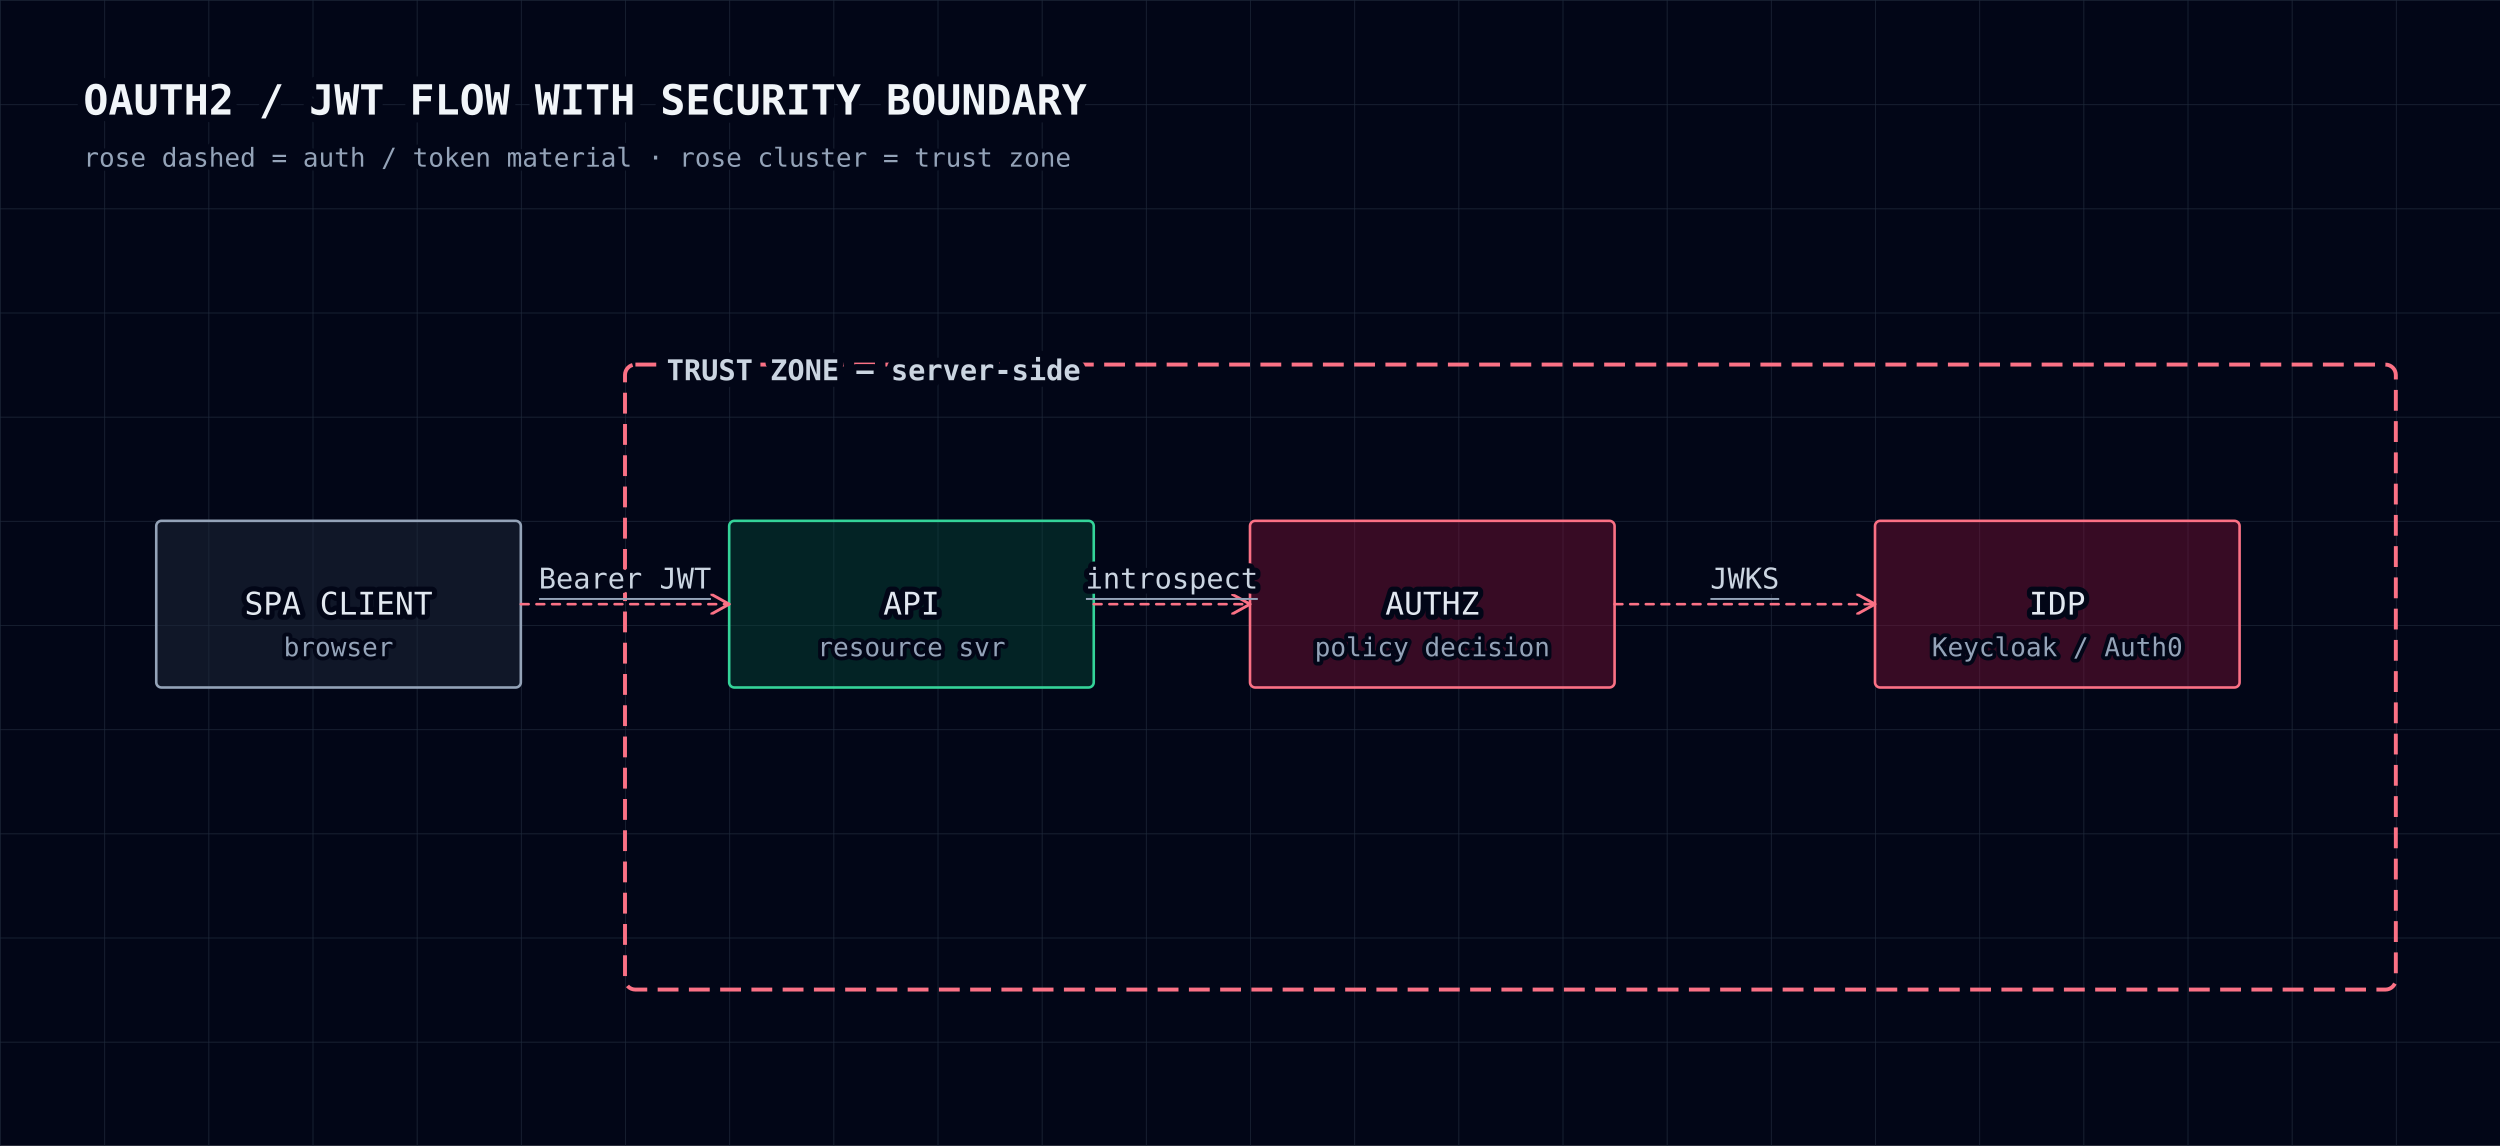
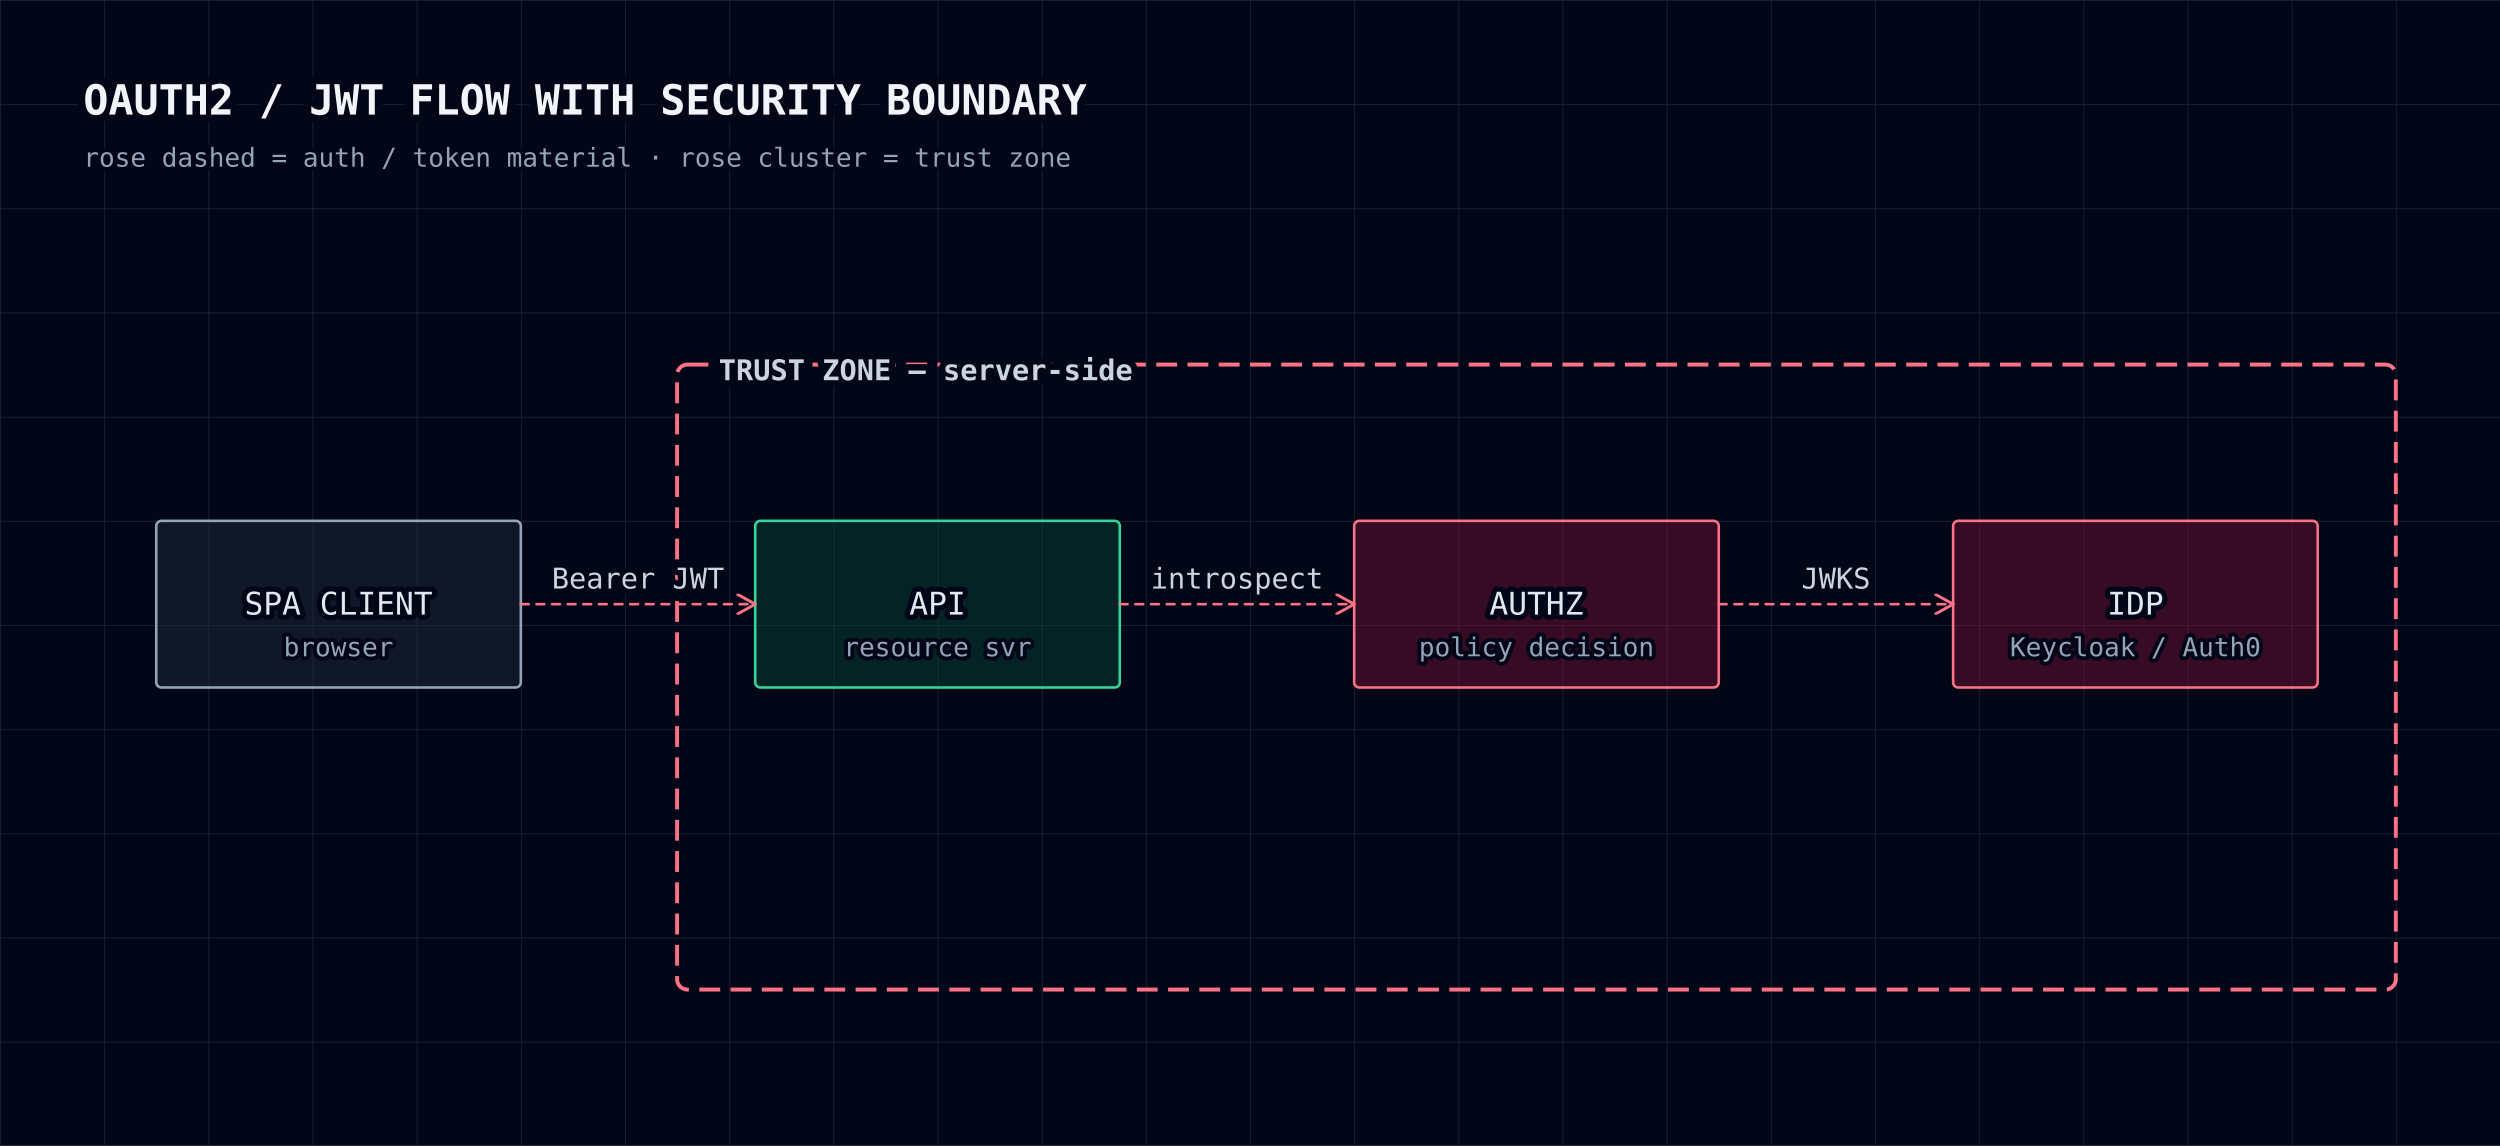
<svg xmlns="http://www.w3.org/2000/svg" viewBox="0 0 960 440">
  <defs>
    <pattern id="grid" width="40" height="40" patternUnits="userSpaceOnUse">
      <path d="M40 0 L0 0 0 40" fill="none" stroke="#1e293b" stroke-width="0.5" />
    </pattern>
    <marker id="ah-cyan" viewBox="0 0 10 10" markerWidth="8" markerHeight="8" refX="9" refY="5" orient="auto" markerUnits="strokeWidth">
      <path d="M0,0 L9,5 L0,10" fill="none" stroke="#22d3ee" stroke-width="1.4" stroke-linecap="round" stroke-linejoin="round" />
    </marker>
    <marker id="ah-emerald" viewBox="0 0 10 10" markerWidth="8" markerHeight="8" refX="9" refY="5" orient="auto" markerUnits="strokeWidth">
      <path d="M0,0 L9,5 L0,10" fill="none" stroke="#34d399" stroke-width="1.4" stroke-linecap="round" stroke-linejoin="round" />
    </marker>
    <marker id="ah-violet" viewBox="0 0 10 10" markerWidth="8" markerHeight="8" refX="9" refY="5" orient="auto" markerUnits="strokeWidth">
      <path d="M0,0 L9,5 L0,10" fill="none" stroke="#a78bfa" stroke-width="1.4" stroke-linecap="round" stroke-linejoin="round" />
    </marker>
    <marker id="ah-rose" viewBox="0 0 10 10" markerWidth="8" markerHeight="8" refX="9" refY="5" orient="auto" markerUnits="strokeWidth">
      <path d="M0,0 L9,5 L0,10" fill="none" stroke="#fb7185" stroke-width="1.4" stroke-linecap="round" stroke-linejoin="round" />
    </marker>
    <marker id="ah-amber" viewBox="0 0 10 10" markerWidth="8" markerHeight="8" refX="9" refY="5" orient="auto" markerUnits="strokeWidth">
      <path d="M0,0 L9,5 L0,10" fill="none" stroke="#fbbf24" stroke-width="1.4" stroke-linecap="round" stroke-linejoin="round" />
    </marker>
    <marker id="ah-slate" viewBox="0 0 10 10" markerWidth="8" markerHeight="8" refX="9" refY="5" orient="auto" markerUnits="strokeWidth">
      <path d="M0,0 L9,5 L0,10" fill="none" stroke="#94a3b8" stroke-width="1.4" stroke-linecap="round" stroke-linejoin="round" />
    </marker>
-     <marker id="end-tri-open" viewBox="0 0 10 10" markerWidth="9" markerHeight="9" refX="9" refY="5" orient="auto" markerUnits="strokeWidth">
-       <path d="M0,0 L9,5 L0,10 Z" fill="#020617" stroke="#94a3b8" stroke-width="1.2" />
-     </marker>
-     <marker id="end-diamond-filled" viewBox="0 0 10 10" markerWidth="10" markerHeight="8" refX="9" refY="5" orient="auto" markerUnits="strokeWidth">
-       <path d="M0,5 L5,0 L10,5 L5,10 Z" fill="#94a3b8" stroke="#94a3b8" stroke-width="1" />
-     </marker>
-     <marker id="end-diamond-open" viewBox="0 0 10 10" markerWidth="10" markerHeight="8" refX="9" refY="5" orient="auto" markerUnits="strokeWidth">
-       <path d="M0,5 L5,0 L10,5 L5,10 Z" fill="#020617" stroke="#94a3b8" stroke-width="1" />
-     </marker>
-     <marker id="end-dot" viewBox="0 0 10 10" markerWidth="6" markerHeight="6" refX="5" refY="5" orient="auto" markerUnits="strokeWidth">
-       <circle cx="5" cy="5" r="3" fill="#94a3b8" />
-     </marker>
  </defs>
  <style>text{paint-order:stroke fill;stroke:#020617;stroke-width:4;stroke-linejoin:round;stroke-linecap:round;fill:#e2e8f0;font-size:12px;font-family:'JetBrains Mono',ui-monospace,monospace;}text.title{stroke-width:6;font-size:16px;font-weight:700;fill:#f1f5f9;}text.sub{stroke-width:3;font-size:10px;fill:#94a3b8;}text.lbl{font-size:11px;fill:#cbd5e1;}text.cluster{stroke-width:5;font-size:11px;font-weight:600;fill:#cbd5e1;}rect.component{transition:filter 220ms ease;cursor:pointer;}rect.component:hover{filter:drop-shadow(0 0 8px var(--glow,rgba(255,255,255,0.2)));}rect.cyan{--glow:rgba(34,211,238,0.5);}rect.emerald{--glow:rgba(52,211,153,0.5);}rect.violet{--glow:rgba(167,139,250,0.5);}rect.rose{--glow:rgba(251,113,133,0.5);}rect.amber{--glow:rgba(251,191,36,0.5);}rect.slate{--glow:rgba(148,163,184,0.4);}</style>
  <rect width="960" height="440" fill="#020617" />
  <rect width="960" height="440" fill="url(#grid)" />
  <text class="title" x="32" y="44">OAUTH2 / JWT FLOW WITH SECURITY BOUNDARY</text>
  <text class="sub" x="32" y="64">rose dashed = auth / token material · rose cluster = trust zone</text>
-   <rect x="240" y="140" width="680" height="240" rx="4" fill="none" stroke="#fb7185" stroke-width="1.5" stroke-dasharray="8,4" />
-   <text class="cluster" x="256" y="146">TRUST ZONE — server-side</text>
+   <rect x="260" y="140" width="660" height="240" rx="4" fill="none" stroke="#fb7185" stroke-width="1.5" stroke-dasharray="8,4" />
+   <text class="cluster" x="276" y="146">TRUST ZONE — server-side</text>
  <rect class="component slate" x="60" y="200" width="140" height="64" rx="2" fill="rgba(30,41,59,0.5)" stroke="#94a3b8" stroke-width="1" />
  <text x="130" y="236" text-anchor="middle">SPA CLIENT</text>
  <text class="sub" x="130" y="252" text-anchor="middle">browser</text>
-   <rect class="component emerald" x="280" y="200" width="140" height="64" rx="2" fill="rgba(6,78,59,0.4)" stroke="#34d399" stroke-width="1" />
-   <text x="350" y="236" text-anchor="middle">API</text>
-   <text class="sub" x="350" y="252" text-anchor="middle">resource svr</text>
-   <rect class="component rose" x="480" y="200" width="140" height="64" rx="2" fill="rgba(136,19,55,0.4)" stroke="#fb7185" stroke-width="1" />
-   <text x="550" y="236" text-anchor="middle">AUTHZ</text>
-   <text class="sub" x="550" y="252" text-anchor="middle">policy decision</text>
-   <rect class="component rose" x="720" y="200" width="140" height="64" rx="2" fill="rgba(136,19,55,0.4)" stroke="#fb7185" stroke-width="1" />
-   <text x="790" y="236" text-anchor="middle">IDP</text>
-   <text class="sub" x="790" y="252" text-anchor="middle">Keycloak / Auth0</text>
-   <path d="M200,232 H280" fill="none" stroke="#fb7185" stroke-width="1.0" stroke-dasharray="3,3" stroke-linecap="round" stroke-linejoin="round" marker-end="url(#ah-rose)" />
-   <text class="lbl" x="240" y="226" text-anchor="middle">Bearer JWT</text>
-   <line x1="207.0" y1="230" x2="273.0" y2="230" stroke="#94a3b8" stroke-width="0.75" />
-   <path d="M420,232 H480" fill="none" stroke="#fb7185" stroke-width="1.0" stroke-dasharray="3,3" stroke-linecap="round" stroke-linejoin="round" marker-end="url(#ah-rose)" />
-   <text class="lbl" x="450" y="226" text-anchor="middle">introspect</text>
-   <line x1="417.0" y1="230" x2="483.0" y2="230" stroke="#94a3b8" stroke-width="0.75" />
-   <path d="M620,232 H720" fill="none" stroke="#fb7185" stroke-width="1.0" stroke-dasharray="3,3" stroke-linecap="round" stroke-linejoin="round" marker-end="url(#ah-rose)" />
-   <text class="lbl" x="670" y="226" text-anchor="middle">JWKS</text>
-   <line x1="656.8" y1="230" x2="683.2" y2="230" stroke="#94a3b8" stroke-width="0.75" />
+   <rect class="component emerald" x="290" y="200" width="140" height="64" rx="2" fill="rgba(6,78,59,0.4)" stroke="#34d399" stroke-width="1" />
+   <text x="360" y="236" text-anchor="middle">API</text>
+   <text class="sub" x="360" y="252" text-anchor="middle">resource svr</text>
+   <rect class="component rose" x="520" y="200" width="140" height="64" rx="2" fill="rgba(136,19,55,0.4)" stroke="#fb7185" stroke-width="1" />
+   <text x="590" y="236" text-anchor="middle">AUTHZ</text>
+   <text class="sub" x="590" y="252" text-anchor="middle">policy decision</text>
+   <rect class="component rose" x="750" y="200" width="140" height="64" rx="2" fill="rgba(136,19,55,0.4)" stroke="#fb7185" stroke-width="1" />
+   <text x="820" y="236" text-anchor="middle">IDP</text>
+   <text class="sub" x="820" y="252" text-anchor="middle">Keycloak / Auth0</text>
+   <path d="M200,232 H290" fill="none" stroke="#fb7185" stroke-width="1.0" stroke-dasharray="3,3" stroke-linecap="round" stroke-linejoin="round" marker-end="url(#ah-rose)" />
+   <text class="lbl" x="245" y="226" text-anchor="middle">Bearer JWT</text>
+   <path d="M430,232 H520" fill="none" stroke="#fb7185" stroke-width="1.0" stroke-dasharray="3,3" stroke-linecap="round" stroke-linejoin="round" marker-end="url(#ah-rose)" />
+   <text class="lbl" x="475" y="226" text-anchor="middle">introspect</text>
+   <path d="M660,232 H750" fill="none" stroke="#fb7185" stroke-width="1.0" stroke-dasharray="3,3" stroke-linecap="round" stroke-linejoin="round" marker-end="url(#ah-rose)" />
+   <text class="lbl" x="705" y="226" text-anchor="middle">JWKS</text>
</svg>
